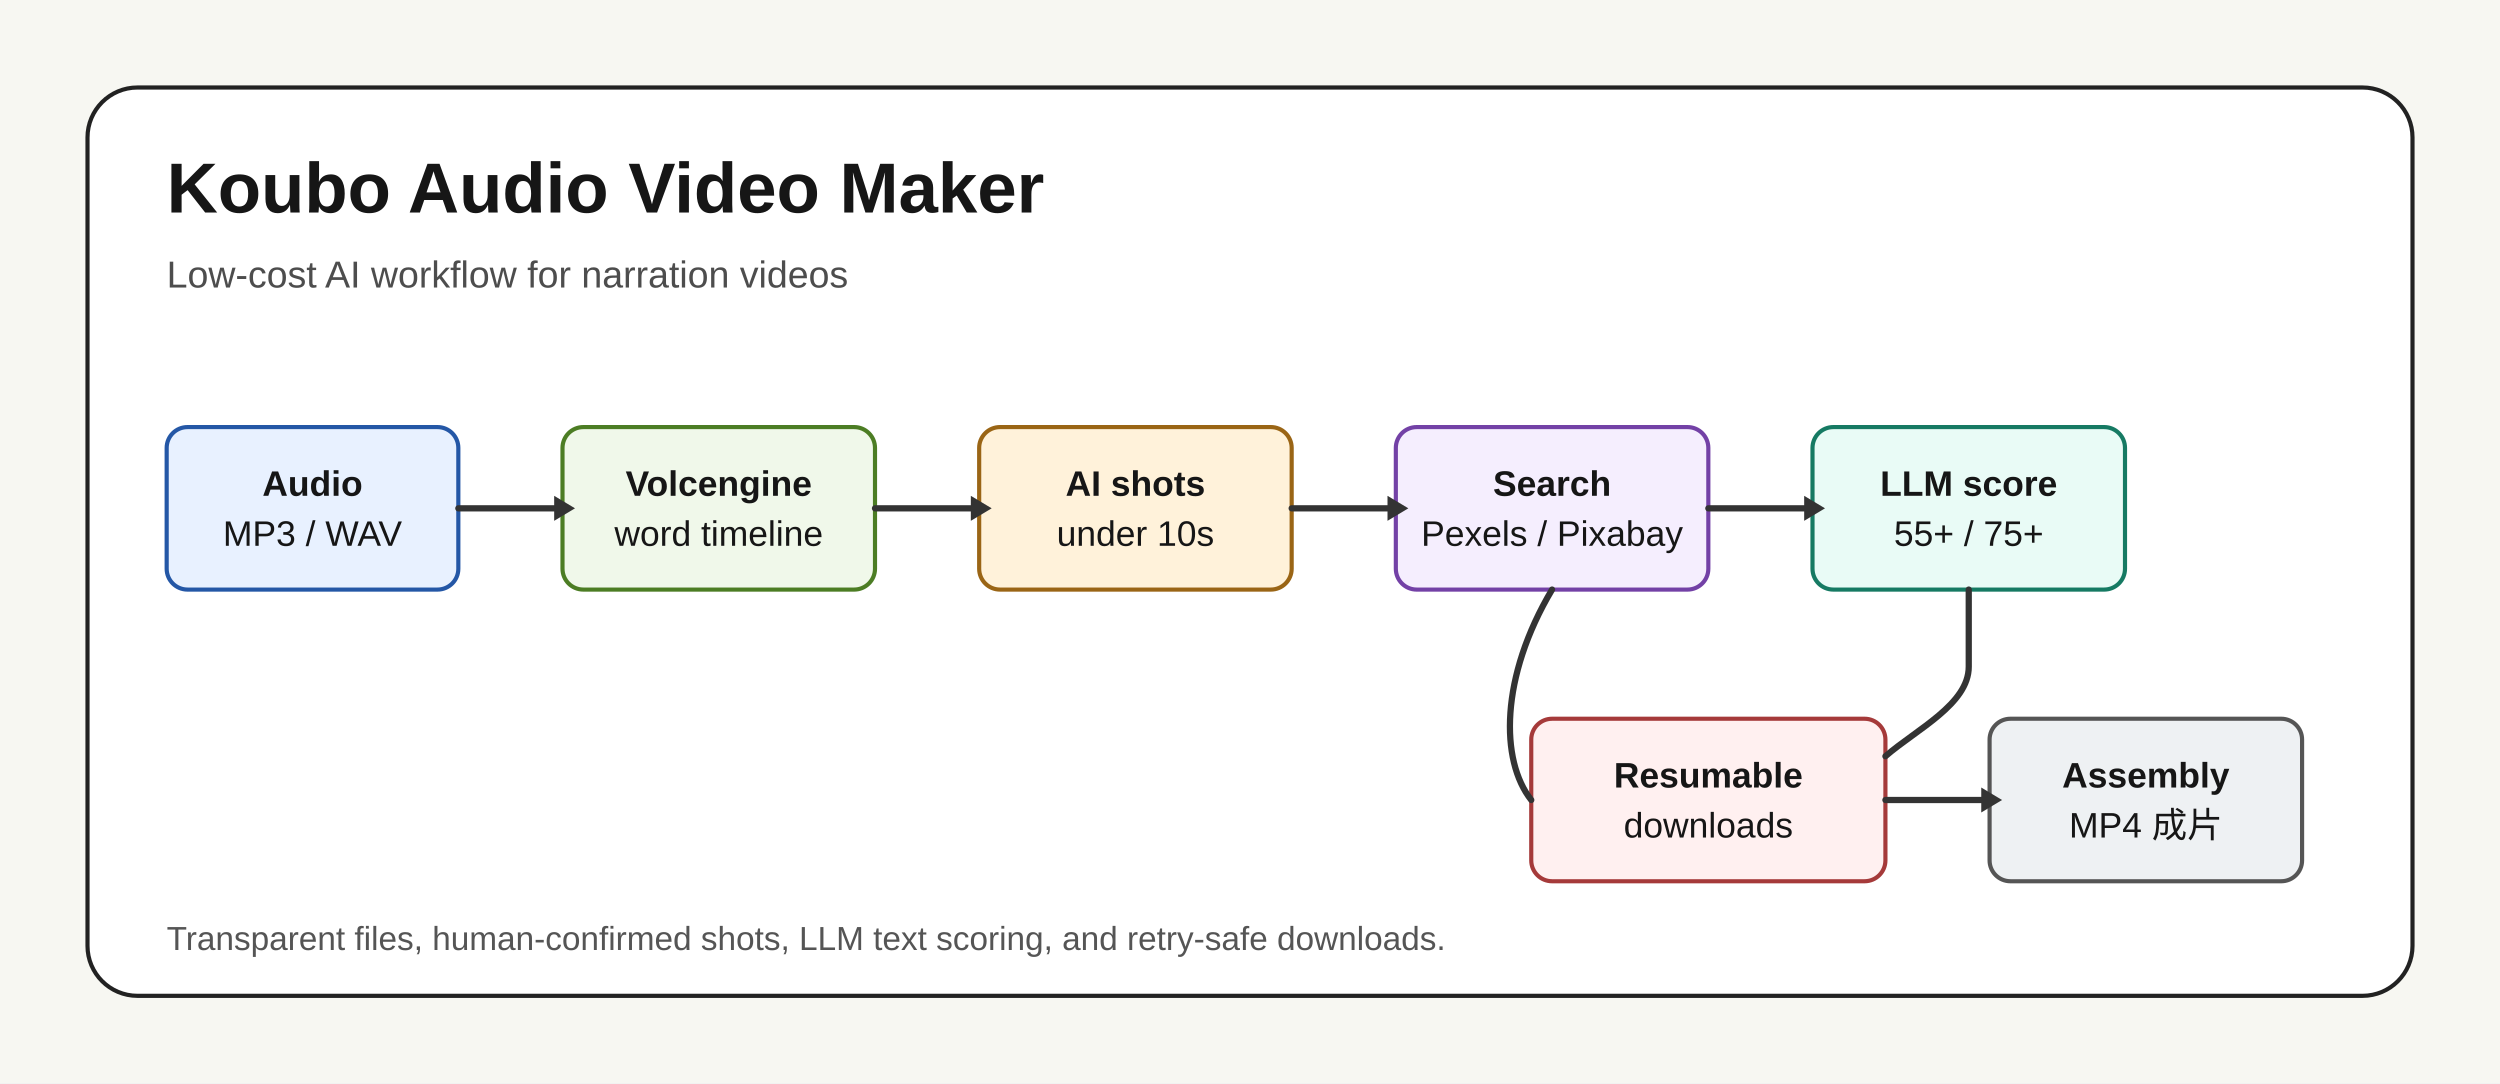
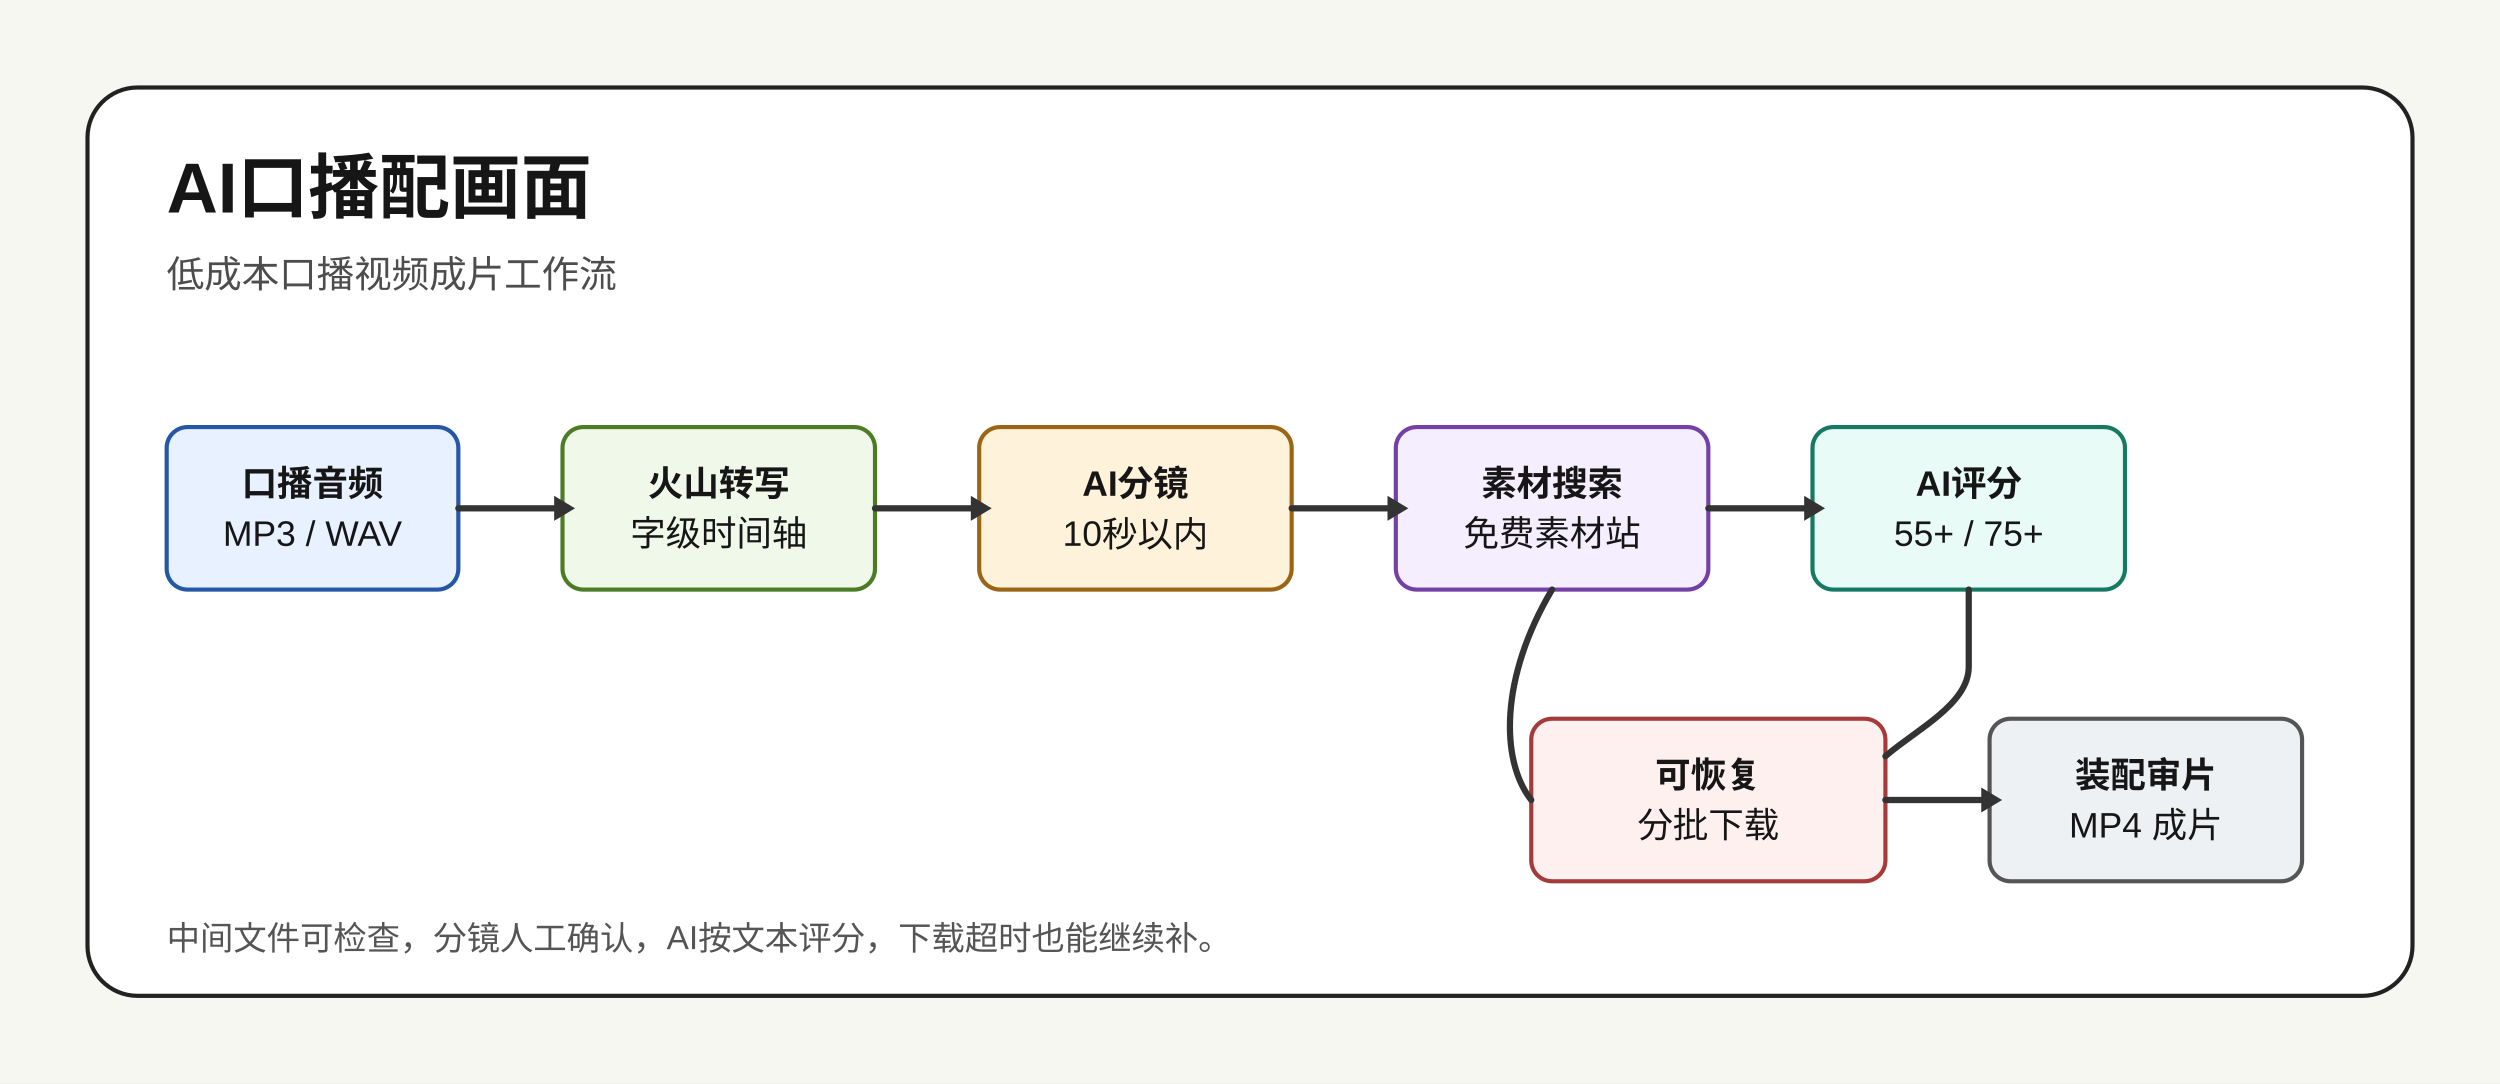
<svg xmlns="http://www.w3.org/2000/svg" width="1200" height="520" viewBox="0 0 1200 520" role="img" aria-labelledby="title desc">
  <rect width="1200" height="520" fill="#f7f7f2" />
  <rect x="42" y="42" width="1116" height="436" rx="24" fill="#ffffff" stroke="#222222" stroke-width="2" />
-   <text x="80" y="102" font-family="Arial, sans-serif" font-size="34" font-weight="700" fill="#161616">Koubo Audio Video Maker</text>
-   <text x="80" y="138" font-family="Arial, sans-serif" font-size="18" fill="#4d4d4d">Low-cost AI workflow for narration videos</text>
+   <text x="80" y="102" font-family="Arial, sans-serif" font-size="34" font-weight="700" fill="#161616">AI口播配画面</text>
+   <text x="80" y="138" font-family="Arial, sans-serif" font-size="18" fill="#4d4d4d">低成本口播视频成片工作流</text>
  <g font-family="Arial, sans-serif" font-size="17" fill="#161616">
    <rect x="80" y="205" width="140" height="78" rx="10" fill="#e8f1ff" stroke="#2457a6" stroke-width="2" />
-     <text x="150" y="238" text-anchor="middle" font-weight="700">Audio</text>
+     <text x="150" y="238" text-anchor="middle" font-weight="700">口播音频</text>
    <text x="150" y="262" text-anchor="middle">MP3 / WAV</text>
    <rect x="270" y="205" width="150" height="78" rx="10" fill="#f0f8ea" stroke="#4c7d24" stroke-width="2" />
-     <text x="345" y="238" text-anchor="middle" font-weight="700">Volcengine</text>
-     <text x="345" y="262" text-anchor="middle">word timeline</text>
+     <text x="345" y="238" text-anchor="middle" font-weight="700">火山转写</text>
+     <text x="345" y="262" text-anchor="middle">字级时间轴</text>
    <rect x="470" y="205" width="150" height="78" rx="10" fill="#fff2da" stroke="#9a6515" stroke-width="2" />
-     <text x="545" y="238" text-anchor="middle" font-weight="700">AI shots</text>
-     <text x="545" y="262" text-anchor="middle">under 10s</text>
+     <text x="545" y="238" text-anchor="middle" font-weight="700">AI分镜</text>
+     <text x="545" y="262" text-anchor="middle">10秒以内</text>
    <rect x="670" y="205" width="150" height="78" rx="10" fill="#f5eefe" stroke="#7341a6" stroke-width="2" />
-     <text x="745" y="238" text-anchor="middle" font-weight="700">Search</text>
-     <text x="745" y="262" text-anchor="middle">Pexels / Pixabay</text>
+     <text x="745" y="238" text-anchor="middle" font-weight="700">素材搜索</text>
+     <text x="745" y="262" text-anchor="middle">免费素材站</text>
    <rect x="870" y="205" width="150" height="78" rx="10" fill="#e9fbf6" stroke="#167a63" stroke-width="2" />
-     <text x="945" y="238" text-anchor="middle" font-weight="700">LLM score</text>
+     <text x="945" y="238" text-anchor="middle" font-weight="700">AI评分</text>
    <text x="945" y="262" text-anchor="middle">55+ / 75+</text>
    <rect x="735" y="345" width="170" height="78" rx="10" fill="#fff0f0" stroke="#a53a3a" stroke-width="2" />
-     <text x="820" y="378" text-anchor="middle" font-weight="700">Resumable</text>
-     <text x="820" y="402" text-anchor="middle">downloads</text>
+     <text x="820" y="378" text-anchor="middle" font-weight="700">可恢复</text>
+     <text x="820" y="402" text-anchor="middle">分批下载</text>
    <rect x="955" y="345" width="150" height="78" rx="10" fill="#eef1f3" stroke="#555555" stroke-width="2" />
-     <text x="1030" y="378" text-anchor="middle" font-weight="700">Assembly</text>
+     <text x="1030" y="378" text-anchor="middle" font-weight="700">装配审片</text>
    <text x="1030" y="402" text-anchor="middle">MP4 成片</text>
  </g>
  <g stroke="#333333" stroke-width="3" fill="none" stroke-linecap="round" stroke-linejoin="round">
    <path d="M220 244 H270" />
    <path d="M420 244 H470" />
    <path d="M620 244 H670" />
    <path d="M820 244 H870" />
    <path d="M945 283 V320 C945 338 920 350 905 363" />
    <path d="M905 384 H955" />
    <path d="M745 283 C720 325 720 365 735 384" />
  </g>
  <g fill="#333333">
    <path d="M266 238 L276 244 L266 250 Z" />
    <path d="M466 238 L476 244 L466 250 Z" />
    <path d="M666 238 L676 244 L666 250 Z" />
    <path d="M866 238 L876 244 L866 250 Z" />
    <path d="M951 378 L961 384 L951 390 Z" />
  </g>
-   <text x="80" y="456" font-family="Arial, sans-serif" font-size="16" fill="#555555">Transparent files, human-confirmed shots, LLM text scoring, and retry-safe downloads.</text>
+   <text x="80" y="456" font-family="Arial, sans-serif" font-size="16" fill="#555555">中间文件可检查，分镜人工确认，AI按文本评分，下载超时也能继续补。</text>
</svg>
